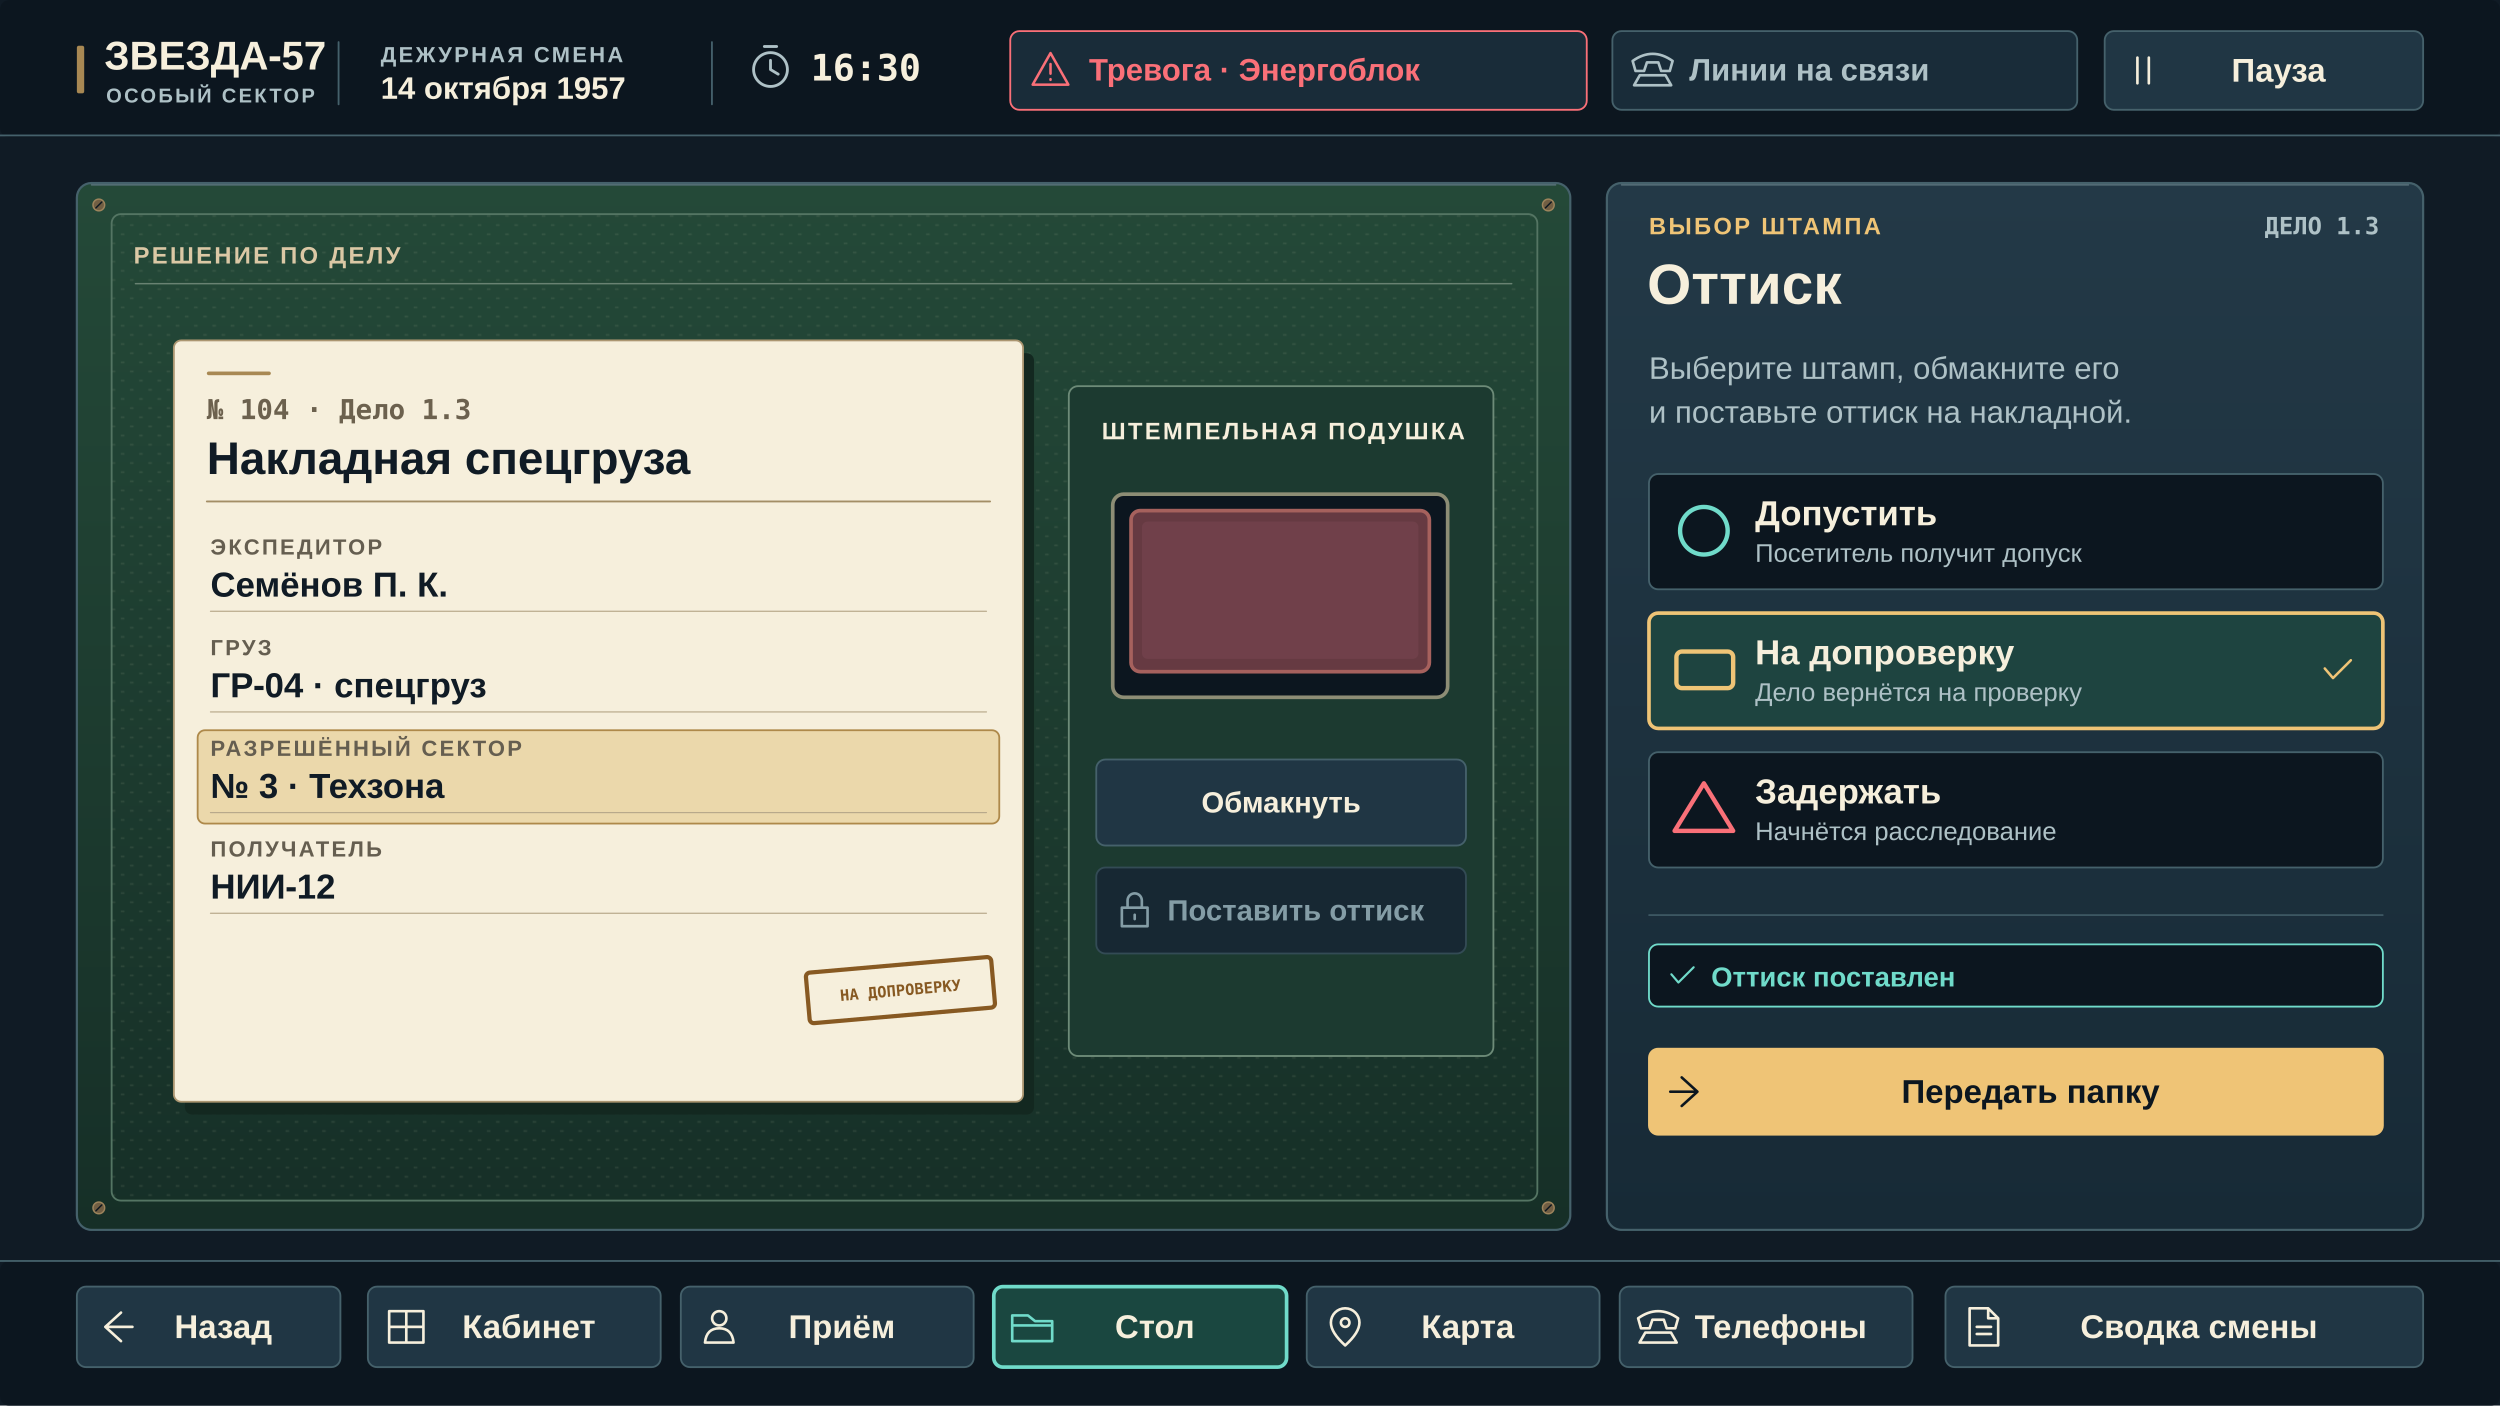
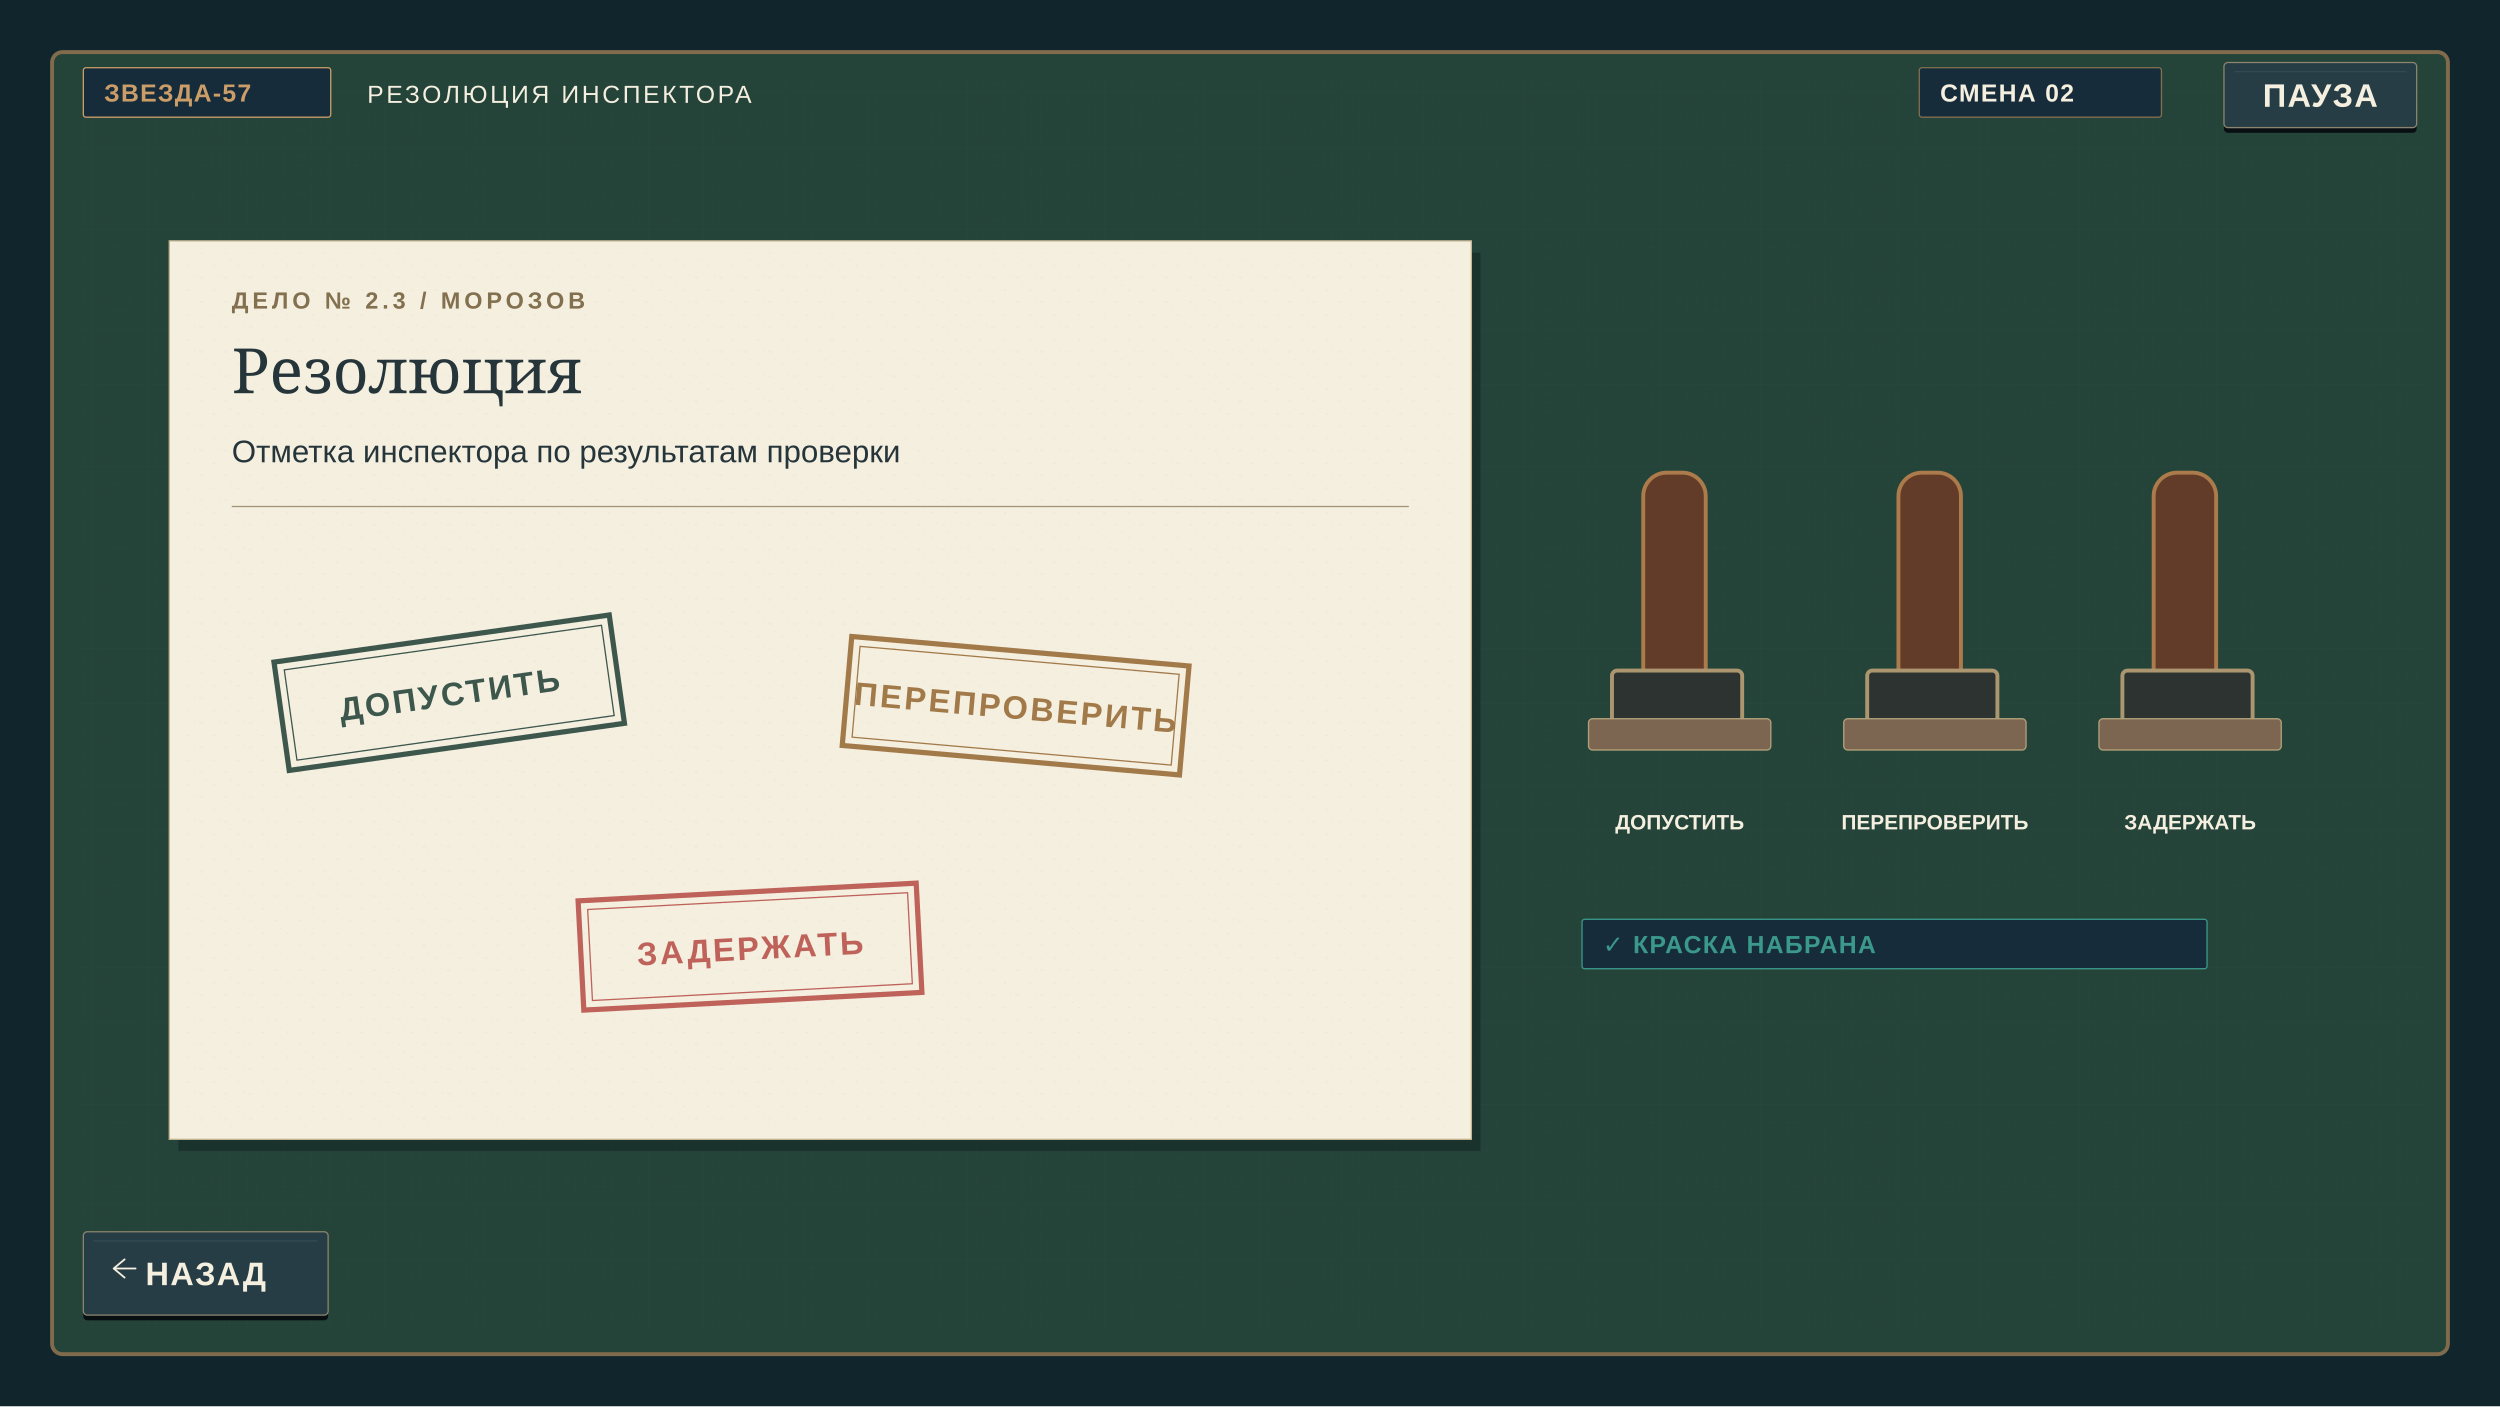
- <svg xmlns="http://www.w3.org/2000/svg" width="1366" height="768" viewBox="0 0 1366 768" role="img" aria-label="UI-013 · Оттиск и выбор штампа">
+ <svg xmlns="http://www.w3.org/2000/svg" width="1920" height="1080" viewBox="0 0 1920 1080" role="img" aria-label="Состояние штампа и оттиска">
  <defs>
-     <linearGradient id="enamel" x2="0" y2="1">
-       <stop stop-color="#233947" />
-       <stop offset="1" stop-color="#172a36" />
-     </linearGradient>
-     <linearGradient id="desk" x2="0" y2="1">
-       <stop stop-color="#244938" />
-       <stop offset="1" stop-color="#162f27" />
-     </linearGradient>
-     <linearGradient id="glass" x2="0" y2="1">
-       <stop stop-color="#476278" />
-       <stop offset="1" stop-color="#1b3443" />
-     </linearGradient>
-     <linearGradient id="vignette">
-       <stop stop-color="#0c161f" />
-       <stop offset=".52" stop-color="#0c161f" stop-opacity=".94" />
-       <stop offset="1" stop-color="#0c161f" stop-opacity=".06" />
-     </linearGradient>
-     <linearGradient id="fade" x2="0" y2="1">
-       <stop stop-color="#0c161f" stop-opacity=".06" />
-       <stop offset="1" stop-color="#0c161f" stop-opacity=".85" />
-     </linearGradient>
-     <pattern id="grid" width="28" height="28" patternUnits="userSpaceOnUse">
-       <path d="M28 0H0V28" stroke="#5d7885" fill="none" opacity=".17" />
+     <pattern id="papergrain" width="19" height="19" patternUnits="userSpaceOnUse">
+       <path d="M1 4h3M11 14h2M6 10h1M16 3h1" stroke="#887A5A" stroke-width=".5" opacity=".5" />
    </pattern>
-     <pattern id="feltGrain" width="10" height="10" patternUnits="userSpaceOnUse">
-       <path d="M1 3H3M6 8H8" stroke="#93a48a" stroke-opacity=".15" fill="none" />
+     <pattern id="felt" width="7" height="7" patternUnits="userSpaceOnUse">
+       <path d="M0 1h7M1 0v7" stroke="#728069" opacity=".1" stroke-width=".5" />
    </pattern>
-     <clipPath id="scene">
-       <rect x="43" y="101" width="814" height="570" rx="7" />
-     </clipPath>
-     <style>text{font-family:"Segoe UI",Arial,sans-serif;pointer-events:none}.serif{font-family:Georgia,"Times New Roman",serif}.mono{font-family:Consolas,monospace}.overline{letter-spacing:1.25px}.hot[data-action]{cursor:pointer}.hot:focus-visible{outline:none}.hot[data-action]:hover&gt;.focus-shape,.hot[data-action]:focus-visible&gt;.focus-shape{stroke:#efc476;stroke-width:2.6}.hot[aria-disabled]{cursor:default}.hairline{vector-effect:non-scaling-stroke}</style>
  </defs>
-   <rect x="0" y="0" width="1366" height="768" rx="0" fill="#101b25" stroke="none" stroke-width="1" />
-   <rect x="42" y="100" width="816" height="572" rx="8" fill="url(#desk)" stroke="#45616b" stroke-width="1.2" />
-   <path d="M50 101L850 101" fill="none" stroke="#59717b" stroke-width="0.8" stroke-linecap="round" />
-   <circle cx="54" cy="112" r="3.2" fill="#715e43" stroke="#9d845c" stroke-width="0.8" />
-   <path d="M52.4 113.6L55.6 110.4" fill="none" stroke="#0c161f" stroke-width="0.8" stroke-linecap="round" />
-   <circle cx="846" cy="112" r="3.2" fill="#715e43" stroke="#9d845c" stroke-width="0.8" />
-   <path d="M844.4 113.6L847.6 110.4" fill="none" stroke="#0c161f" stroke-width="0.8" stroke-linecap="round" />
-   <circle cx="54" cy="660" r="3.2" fill="#715e43" stroke="#9d845c" stroke-width="0.8" />
-   <path d="M52.4 661.6L55.6 658.4" fill="none" stroke="#0c161f" stroke-width="0.8" stroke-linecap="round" />
-   <circle cx="846" cy="660" r="3.2" fill="#715e43" stroke="#9d845c" stroke-width="0.8" />
-   <path d="M844.4 661.6L847.6 658.4" fill="none" stroke="#0c161f" stroke-width="0.8" stroke-linecap="round" />
-   <rect x="61" y="117" width="779" height="539" rx="5" fill="url(#feltGrain)" stroke="#547563" stroke-width="1" />
-   <text x="73" y="144" font-size="13" fill="#dbc8a5" font-weight="700" text-anchor="start" class="overline">РЕШЕНИЕ ПО ДЕЛУ</text>
-   <path d="M74 155L826 155" fill="none" stroke="#698272" stroke-width="0.8" stroke-linecap="round" />
-   <rect x="101" y="193" width="464" height="416" rx="4" fill="#132820" stroke="none" stroke-width="1" />
-   <rect x="95" y="186" width="464" height="416" rx="4" fill="#f6efdc" stroke="#ab9671" stroke-width="1" class="focus-shape" />
-   <rect x="113" y="203" width="35" height="2" rx="1" fill="#a88853" stroke="none" stroke-width="1" />
-   <text x="113" y="229" font-size="15" fill="#6c614e" font-weight="700" text-anchor="start" class="mono">№ 104 · Дело 1.3</text>
-   <text x="113" y="259" font-size="25" fill="#101b25" font-weight="760" text-anchor="start">Накладная спецгруза</text>
-   <path d="M113 274L541 274" fill="none" stroke="#a38e66" stroke-width="1" stroke-linecap="round" />
-   <text x="115" y="303" font-size="12" fill="#655e50" font-weight="720" text-anchor="start" class="overline">ЭКСПЕДИТОР</text>
-   <text x="115" y="326" font-size="19" fill="#101b25" font-weight="650" text-anchor="start">Семёнов П. К.</text>
-   <path d="M115 334L539 334" fill="none" stroke="#b8a98b" stroke-width="0.65" stroke-linecap="round" />
-   <text x="115" y="358" font-size="12" fill="#655e50" font-weight="720" text-anchor="start" class="overline">ГРУЗ</text>
-   <text x="115" y="381" font-size="19" fill="#101b25" font-weight="650" text-anchor="start">ГР‑04 · спецгруз</text>
-   <path d="M115 389L539 389" fill="none" stroke="#b8a98b" stroke-width="0.65" stroke-linecap="round" />
-   <rect x="108" y="399" width="438" height="51" rx="4" fill="#ebd8ab" stroke="#ae894a" stroke-width="1" />
-   <text x="115" y="413" font-size="12" fill="#655e50" font-weight="720" text-anchor="start" class="overline">РАЗРЕШЁННЫЙ СЕКТОР</text>
-   <text x="115" y="436" font-size="19" fill="#101b25" font-weight="650" text-anchor="start">№ 3 · Техзона</text>
-   <path d="M115 444L539 444" fill="none" stroke="#b8a98b" stroke-width="0.65" stroke-linecap="round" />
-   <text x="115" y="468" font-size="12" fill="#655e50" font-weight="720" text-anchor="start" class="overline">ПОЛУЧАТЕЛЬ</text>
-   <text x="115" y="491" font-size="19" fill="#101b25" font-weight="650" text-anchor="start">НИИ‑12</text>
-   <path d="M115 499L539 499" fill="none" stroke="#b8a98b" stroke-width="0.65" stroke-linecap="round" />
-   <g transform="translate(492 541) rotate(-5) scale(0.77)">
-     <rect x="-66" y="-18" width="132" height="36" rx="3" fill="none" stroke="#875922" stroke-width="3" />
-     <text x="0" y="4" font-size="11" fill="#875922" font-weight="810" text-anchor="middle" class="mono">НА ДОПРОВЕРКУ</text>
+   <rect x="0" y="0" width="1920" height="1080" rx="0" fill="#10252C" stroke="none" stroke-width="1" />
+   <rect x="40" y="40" width="1840" height="1000" rx="8" fill="#244339" stroke="#806C4D" stroke-width="3" />
+   <rect x="58" y="58" width="1804" height="964" rx="0" fill="url(#felt)" stroke="none" stroke-width="1" opacity=".45" />
+   <rect x="64" y="52" width="190" height="38" rx="2" fill="#172C3A" stroke="#CB9E69" stroke-width="1" />
+   <text x="80" y="78" font-family="Arial, sans-serif" font-size="19" fill="#CB9E69" font-weight="600" text-anchor="start" letter-spacing="1">ЗВЕЗДА-57</text>
+   <text x="282" y="79" font-family="Arial, sans-serif" font-size="19" fill="#F5EFE0" font-weight="400" text-anchor="start" letter-spacing="2">РЕЗОЛЮЦИЯ ИНСПЕКТОРА</text>
+   <rect x="1474" y="52" width="186" height="38" rx="2" fill="#172C3A" stroke="#82704F" stroke-width="1" />
+   <text x="1490" y="78" font-family="Arial, sans-serif" font-size="19" fill="#F5EFE0" font-weight="600" text-anchor="start" letter-spacing="1">СМЕНА 02</text>
+   <rect x="1708" y="52" width="148" height="50" rx="3" fill="#080F13" stroke="none" stroke-width="1" />
+   <rect x="1708" y="48" width="148" height="50" rx="3" fill="#263D45" stroke="#8C846E" stroke-width="1" />
+   <line x1="1716" y1="55" x2="1848" y2="55" stroke="#63706B" stroke-width="1" opacity=".25" />
+   <text x="1782.0" y="82.0" font-family="Arial, sans-serif" font-size="25" fill="#F5EFE0" font-weight="600" text-anchor="middle" letter-spacing="1">ПАУЗА</text>
+   <rect x="137" y="194" width="1000" height="690" rx="0" fill="#050B0E" stroke="none" stroke-width="1" opacity=".3" />
+   <rect x="130" y="185" width="1000" height="690" rx="0" fill="#F5EFE0" stroke="#C4B693" stroke-width="1" />
+   <rect x="139" y="194" width="982" height="672" rx="0" fill="url(#papergrain)" stroke="none" stroke-width="1" opacity=".2" />
+   <text x="178" y="237" font-family="Arial, sans-serif" font-size="18" fill="#82704F" font-weight="600" text-anchor="start" letter-spacing="3">ДЕЛО № 2.3 / МОРОЗОВ</text>
+   <text x="178" y="302" font-family="Georgia, serif" font-size="48" fill="#25353A" font-weight="400" text-anchor="start" letter-spacing="0">Резолюция</text>
+   <text x="178" y="355" font-family="Arial, sans-serif" font-size="24" fill="#25353A" font-weight="400" text-anchor="start" letter-spacing="0">Отметка инспектора по результатам проверки</text>
+   <line x1="178" y1="389" x2="1082" y2="389" stroke="#A29578" stroke-width="1" />
+   <g transform="rotate(-8 345 532)" opacity=".88">
+     <rect x="215" y="490" width="260" height="84" rx="0" fill="none" stroke="#244339" stroke-width="4" />
+     <rect x="222" y="497" width="246" height="70" rx="0" fill="none" stroke="#244339" stroke-width="1" />
+     <text x="345" y="542" font-family="Arial, sans-serif" font-size="25" fill="#244339" font-weight="600" text-anchor="middle" letter-spacing="2">ДОПУСТИТЬ</text>
  </g>
-   <rect x="584" y="211" width="232" height="366" rx="5" fill="#1c3a30" stroke="#6d8b78" stroke-width="1" />
-   <text x="602" y="240" font-size="13" fill="#f6efdc" font-weight="700" text-anchor="start" class="overline">ШТЕМПЕЛЬНАЯ ПОДУШКА</text>
-   <rect x="608" y="270" width="183" height="111" rx="6" fill="#0c161f" stroke="#8d8d75" stroke-width="2" />
-   <rect x="618" y="279" width="163" height="88" rx="5" fill="#663a42" stroke="#a6615d" stroke-width="2" />
-   <rect x="624" y="285" width="151" height="75" rx="3" fill="#70404a" stroke="none" stroke-width="1" />
-   <g class="hot" role="button" aria-label="Обмакнуть">
-     <rect x="599" y="415" width="202" height="47" rx="5" fill="#203644" stroke="#45616b" stroke-width="1" class="focus-shape" />
-     <text x="700" y="443.94" font-size="16" fill="#f6efdc" font-weight="650" text-anchor="middle">Обмакнуть</text>
+   <g transform="rotate(5 780 542)" opacity=".88">
+     <rect x="650" y="500" width="260" height="84" rx="0" fill="none" stroke="#976B36" stroke-width="4" />
+     <rect x="657" y="507" width="246" height="70" rx="0" fill="none" stroke="#976B36" stroke-width="1" />
+     <text x="780" y="552" font-family="Arial, sans-serif" font-size="25" fill="#976B36" font-weight="600" text-anchor="middle" letter-spacing="2">ПЕРЕПРОВЕРИТЬ</text>
  </g>
-   <g class="hot" role="button" aria-label="Поставить оттиск" aria-disabled="true">
-     <rect x="599" y="474" width="202" height="47" rx="5" fill="#172833" stroke="#334b55" stroke-width="1" class="focus-shape" />
-     <g transform="translate(620 497.5) scale(0.78)">
-       <path d="M-9 -2H9V11H-9ZM-5 -2V-7A5 5 0 1 1 5 -7V-2M0 3V6" fill="none" stroke="#849da6" stroke-width="1.85" stroke-linecap="round" stroke-linejoin="round" />
-     </g>
-     <text x="708" y="502.94" font-size="16" fill="#849da6" font-weight="650" text-anchor="middle">Поставить оттиск</text>
+   <g transform="rotate(-3 576 727)" opacity=".88">
+     <rect x="446" y="685" width="260" height="84" rx="0" fill="none" stroke="#B64F49" stroke-width="4" />
+     <rect x="453" y="692" width="246" height="70" rx="0" fill="none" stroke="#B64F49" stroke-width="1" />
+     <text x="576" y="737" font-family="Arial, sans-serif" font-size="25" fill="#B64F49" font-weight="600" text-anchor="middle" letter-spacing="2">ЗАДЕРЖАТЬ</text>
  </g>
-   <rect x="878" y="100" width="446" height="572" rx="8" fill="url(#enamel)" stroke="#45616b" stroke-width="1.2" />
-   <path d="M886 101L1316 101" fill="none" stroke="#59717b" stroke-width="0.8" stroke-linecap="round" />
-   <text x="901" y="128" font-size="13" fill="#efc476" font-weight="700" text-anchor="start" class="overline">ВЫБОР ШТАМПА</text>
-   <text x="900" y="166" font-size="31" fill="#f6efdc" font-weight="690" text-anchor="start">Оттиск</text>
-   <text x="1300" y="128" font-size="13" fill="#aec1c6" font-weight="650" text-anchor="end" class="mono">ДЕЛО 1.3</text>
-   <text x="901" y="207" font-size="17" fill="#aec1c6" font-weight="450" text-anchor="start">Выберите штамп, обмакните его</text>
-   <text x="901" y="231" font-size="17" fill="#aec1c6" font-weight="450" text-anchor="start">и поставьте оттиск на накладной.</text>
-   <g class="hot" role="button" aria-label="Допустить">
-     <rect x="901" y="259" width="401" height="63" rx="5" fill="#0c161f" stroke="#45616b" stroke-width="1" class="focus-shape" />
-     <circle cx="931" cy="290" r="13" fill="none" stroke="#70dbca" stroke-width="2.4" />
-     <text x="959" y="287" font-size="19" fill="#f6efdc" font-weight="720" text-anchor="start">Допустить</text>
-     <text x="959" y="307" font-size="14" fill="#aec1c6" font-weight="540" text-anchor="start">Посетитель получит допуск</text>
-   </g>
-   <g class="hot" role="button" aria-label="На допроверку">
-     <rect x="901" y="335" width="401" height="63" rx="5" fill="#1e4440" stroke="#efc476" stroke-width="2" class="focus-shape" />
-     <rect x="916" y="356" width="31" height="20" rx="3" fill="none" stroke="#efc476" stroke-width="2.4" />
-     <text x="959" y="363" font-size="19" fill="#f6efdc" font-weight="720" text-anchor="start">На допроверку</text>
-     <text x="959" y="383" font-size="14" fill="#aec1c6" font-weight="540" text-anchor="start">Дело вернётся на проверку</text>
-     <g transform="translate(1277 366) scale(0.75)">
-       <path d="M-9 -1L-3 6L10 -7" fill="none" stroke="#efc476" stroke-width="1.85" stroke-linecap="round" stroke-linejoin="round" />
-     </g>
-   </g>
-   <g class="hot" role="button" aria-label="Задержать">
-     <rect x="901" y="411" width="401" height="63" rx="5" fill="#0c161f" stroke="#45616b" stroke-width="1" class="focus-shape" />
-     <path d="M931 428l16 26h-32Z" fill="none" stroke="#fa7078" stroke-width="2.4" stroke-linecap="round" stroke-linejoin="round" />
-     <text x="959" y="439" font-size="19" fill="#f6efdc" font-weight="720" text-anchor="start">Задержать</text>
-     <text x="959" y="459" font-size="14" fill="#aec1c6" font-weight="540" text-anchor="start">Начнётся расследование</text>
-   </g>
-   <path d="M901 500L1302 500" fill="none" stroke="#45616b" stroke-width="0.8" stroke-linecap="round" />
-   <rect x="901" y="516" width="401" height="34" rx="5" fill="#0c161f" stroke="#70dbca" stroke-width="1" />
-   <g transform="translate(919 533) scale(0.64)">
-     <path d="M-9 -1L-3 6L10 -7" fill="none" stroke="#70dbca" stroke-width="1.85" stroke-linecap="round" stroke-linejoin="round" />
-   </g>
-   <text x="935" y="539" font-size="15" fill="#70dbca" font-weight="680" text-anchor="start">Оттиск поставлен</text>
-   <g class="hot" role="button" aria-label="Передать папку">
-     <rect x="901" y="573" width="401" height="47" rx="5" fill="#efc476" stroke="#efc476" stroke-width="1" class="focus-shape" />
-     <g transform="translate(922 596.5) scale(0.78)">
-       <path d="M-4 -10L7 0L-4 10M7 0H-12" fill="none" stroke="#0c161f" stroke-width="1.85" stroke-linecap="round" stroke-linejoin="round" />
-     </g>
-     <text x="1109.5" y="602.62" font-size="18" fill="#0c161f" font-weight="650" text-anchor="middle">Передать папку</text>
-   </g>
-   <rect x="0" y="0" width="1366" height="75" rx="5" fill="#0c161f" stroke="none" stroke-width="1" />
-   <path d="M0 74L1366 74" fill="none" stroke="#45616b" stroke-width="1" stroke-linecap="round" />
-   <rect x="42" y="25" width="4" height="26" rx="1" fill="#a88853" stroke="none" stroke-width="1" />
-   <text x="57" y="38" font-size="22" fill="#f6efdc" font-weight="790" text-anchor="start">ЗВЕЗДА‑57</text>
-   <text x="58" y="56" font-size="11" fill="#aec1c6" font-weight="660" text-anchor="start" class="overline">ОСОБЫЙ СЕКТОР</text>
-   <path d="M185 23L185 57" fill="none" stroke="#45616b" stroke-width="1" stroke-linecap="round" />
-   <text x="208" y="34" font-size="12" fill="#aec1c6" font-weight="680" text-anchor="start" class="overline">ДЕЖУРНАЯ СМЕНА</text>
-   <text x="208" y="54" font-size="17" fill="#f6efdc" font-weight="650" text-anchor="start">14 октября 1957</text>
-   <path d="M389 23L389 57" fill="none" stroke="#45616b" stroke-width="1" stroke-linecap="round" />
-   <g transform="translate(421 38) scale(0.84)">
-     <path d="M0 -11A11 11 0 1 1 0 11A11 11 0 1 1 0 -11M0 -6V0L5 3M-4 -15H4" fill="none" stroke="#aec1c6" stroke-width="1.85" stroke-linecap="round" stroke-linejoin="round" />
-   </g>
-   <text x="443" y="44" font-size="20" fill="#f6efdc" font-weight="700" text-anchor="start" class="mono">16:30</text>
-   <g class="hot" role="button" aria-label="Тревога · Энергоблок">
-     <rect x="552" y="17" width="315" height="43" rx="5" fill="#192c39" stroke="#fa7078" stroke-width="1" class="focus-shape" />
-     <g transform="translate(574 38) scale(0.75)">
-       <path d="M0 -12L13 11H-13ZM0 -4V3M0 7V7.5" fill="none" stroke="#fa7078" stroke-width="1.85" stroke-linecap="round" stroke-linejoin="round" />
-     </g>
-     <text x="595" y="44" font-size="17" fill="#fa7078" font-weight="680" text-anchor="start">Тревога · Энергоблок</text>
-   </g>
-   <g class="hot" role="button" aria-label="Линии на связи">
-     <rect x="881" y="17" width="254" height="43" rx="5" fill="#192c39" stroke="#45616b" stroke-width="1" class="focus-shape" />
-     <g transform="translate(903 38) scale(0.78)">
-       <path d="M-14 -6Q0 -16 14 -6L12 1H6L4 -5H-4L-6 1H-12ZM-9 4H9L13 11H-13Z" fill="none" stroke="#aec1c6" stroke-width="1.85" stroke-linecap="round" stroke-linejoin="round" />
-     </g>
-     <text x="923" y="44" font-size="17" fill="#aec1c6" font-weight="670" text-anchor="start">Линии на связи</text>
-   </g>
-   <g class="hot" role="button" aria-label="Пауза">
-     <rect x="1150" y="17" width="174" height="43" rx="5" fill="#203644" stroke="#45616b" stroke-width="1" class="focus-shape" />
-     <g transform="translate(1171 38.5) scale(0.78)">
-       <path d="M-4 -9V9M4 -9V9" fill="none" stroke="#f6efdc" stroke-width="1.85" stroke-linecap="round" stroke-linejoin="round" />
-     </g>
-     <text x="1245" y="44.62" font-size="18" fill="#f6efdc" font-weight="650" text-anchor="middle">Пауза</text>
-   </g>
-   <rect x="0" y="689" width="1366" height="79" rx="5" fill="#0c161f" stroke="none" stroke-width="1" />
-   <path d="M0 689L1366 689" fill="none" stroke="#45616b" stroke-width="1" stroke-linecap="round" />
-   <g class="hot" role="button" aria-label="Назад">
-     <rect x="42" y="703" width="144" height="44" rx="5" fill="#203644" stroke="#45616b" stroke-width="1" class="focus-shape" />
-     <g transform="translate(63 725) scale(0.78)">
-       <path d="M4 -10L-7 0L4 10M-7 0H12" fill="none" stroke="#f6efdc" stroke-width="1.85" stroke-linecap="round" stroke-linejoin="round" />
-     </g>
-     <text x="122" y="731.12" font-size="18" fill="#f6efdc" font-weight="650" text-anchor="middle">Назад</text>
-   </g>
-   <g class="hot" role="button" aria-label="Кабинет">
-     <rect x="201" y="703" width="160" height="44" rx="5" fill="#203644" stroke="#45616b" stroke-width="1" class="focus-shape" />
-     <g transform="translate(222 725) scale(0.78)">
-       <path d="M-12 -11H12V11H-12ZM0 -11V11M-12 0H12" fill="none" stroke="#f6efdc" stroke-width="1.85" stroke-linecap="round" stroke-linejoin="round" />
-     </g>
-     <text x="289" y="731.12" font-size="18" fill="#f6efdc" font-weight="650" text-anchor="middle">Кабинет</text>
-   </g>
-   <g class="hot" role="button" aria-label="Приём">
-     <rect x="372" y="703" width="160" height="44" rx="5" fill="#203644" stroke="#45616b" stroke-width="1" class="focus-shape" />
-     <g transform="translate(393 725) scale(0.78)">
-       <path d="M-5 -6A5 5 0 1 0 5 -6A5 5 0 1 0 -5 -6M-10 11Q-9 1 0 1Q9 1 10 11Z" fill="none" stroke="#f6efdc" stroke-width="1.85" stroke-linecap="round" stroke-linejoin="round" />
-     </g>
-     <text x="460" y="731.12" font-size="18" fill="#f6efdc" font-weight="650" text-anchor="middle">Приём</text>
-   </g>
-   <g class="hot" role="button" aria-label="Стол">
-     <rect x="543" y="703" width="160" height="44" rx="5" fill="#1a4740" stroke="#70dbca" stroke-width="2" class="focus-shape" />
-     <g transform="translate(564 725) scale(0.78)">
-       <path d="M-14 -8H-3L2 -4H14V10H-14ZM-14 -1H14" fill="none" stroke="#70dbca" stroke-width="1.85" stroke-linecap="round" stroke-linejoin="round" />
-     </g>
-     <text x="631" y="731.12" font-size="18" fill="#f6efdc" font-weight="650" text-anchor="middle">Стол</text>
-   </g>
-   <g class="hot" role="button" aria-label="Карта">
-     <rect x="714" y="703" width="160" height="44" rx="5" fill="#203644" stroke="#45616b" stroke-width="1" class="focus-shape" />
-     <g transform="translate(735 725) scale(0.78)">
-       <path d="M0 13Q-10 4 -10 -3A10 10 0 1 1 10 -3Q10 4 0 13ZM-3 -3A3 3 0 1 0 3 -3A3 3 0 1 0 -3 -3" fill="none" stroke="#f6efdc" stroke-width="1.85" stroke-linecap="round" stroke-linejoin="round" />
-     </g>
-     <text x="802" y="731.12" font-size="18" fill="#f6efdc" font-weight="650" text-anchor="middle">Карта</text>
-   </g>
-   <g class="hot" role="button" aria-label="Телефоны">
-     <rect x="885" y="703" width="160" height="44" rx="5" fill="#203644" stroke="#45616b" stroke-width="1" class="focus-shape" />
-     <g transform="translate(906 725) scale(0.78)">
-       <path d="M-14 -6Q0 -16 14 -6L12 1H6L4 -5H-4L-6 1H-12ZM-9 4H9L13 11H-13Z" fill="none" stroke="#f6efdc" stroke-width="1.85" stroke-linecap="round" stroke-linejoin="round" />
-     </g>
-     <text x="973" y="731.12" font-size="18" fill="#f6efdc" font-weight="650" text-anchor="middle">Телефоны</text>
-   </g>
-   <g class="hot" role="button" aria-label="Сводка смены">
-     <rect x="1063" y="703" width="261" height="44" rx="5" fill="#203644" stroke="#45616b" stroke-width="1" class="focus-shape" />
-     <g transform="translate(1084 725) scale(0.78)">
-       <path d="M-10 -13H3L10 -6V13H-10ZM3 -13V-6H10M-5 0H5M-5 5H5" fill="none" stroke="#f6efdc" stroke-width="1.85" stroke-linecap="round" stroke-linejoin="round" />
-     </g>
-     <text x="1201.5" y="731.12" font-size="18" fill="#f6efdc" font-weight="650" text-anchor="middle">Сводка смены</text>
+   <rect x="1262" y="363" width="48" height="175" rx="18" fill="#623C28" stroke="#AC7B4B" stroke-width="3" />
+   <rect x="1238" y="515" width="100" height="40" rx="4" fill="#2C3330" stroke="#AB966F" stroke-width="3" />
+   <rect x="1220" y="552" width="140" height="24" rx="3" fill="#7C6651" stroke="#B3A279" stroke-width="1" />
+   <text x="1290" y="637" font-family="Arial, sans-serif" font-size="16" fill="#F5EFE0" font-weight="600" text-anchor="middle" letter-spacing="0">ДОПУСТИТЬ</text>
+   <rect x="1458" y="363" width="48" height="175" rx="18" fill="#623C28" stroke="#AC7B4B" stroke-width="3" />
+   <rect x="1434" y="515" width="100" height="40" rx="4" fill="#2C3330" stroke="#AB966F" stroke-width="3" />
+   <rect x="1416" y="552" width="140" height="24" rx="3" fill="#7C6651" stroke="#B3A279" stroke-width="1" />
+   <text x="1486" y="637" font-family="Arial, sans-serif" font-size="16" fill="#F5EFE0" font-weight="600" text-anchor="middle" letter-spacing="0">ПЕРЕПРОВЕРИТЬ</text>
+   <rect x="1654" y="363" width="48" height="175" rx="18" fill="#623C28" stroke="#AC7B4B" stroke-width="3" />
+   <rect x="1630" y="515" width="100" height="40" rx="4" fill="#2C3330" stroke="#AB966F" stroke-width="3" />
+   <rect x="1612" y="552" width="140" height="24" rx="3" fill="#7C6651" stroke="#B3A279" stroke-width="1" />
+   <text x="1682" y="637" font-family="Arial, sans-serif" font-size="16" fill="#F5EFE0" font-weight="600" text-anchor="middle" letter-spacing="0">ЗАДЕРЖАТЬ</text>
+   <rect x="1215" y="706" width="480" height="38" rx="2" fill="#172C3A" stroke="#3A998A" stroke-width="1" />
+   <text x="1231" y="732" font-family="Arial, sans-serif" font-size="19" fill="#3A998A" font-weight="600" text-anchor="start" letter-spacing="1">✓  КРАСКА НАБРАНА</text>
+   <rect x="64" y="950" width="188" height="64" rx="3" fill="#080F13" stroke="none" stroke-width="1" />
+   <rect x="64" y="946" width="188" height="64" rx="3" fill="#263D45" stroke="#8C846E" stroke-width="1" />
+   <line x1="72" y1="953" x2="244" y2="953" stroke="#63706B" stroke-width="1" opacity=".25" />
+   <text x="158.0" y="987.0" font-family="Arial, sans-serif" font-size="25" fill="#F5EFE0" font-weight="600" text-anchor="middle" letter-spacing="1">НАЗАД</text>
+   <g transform="translate(81 963) scale(0.7)" fill="none" stroke="#F5EFE0" stroke-width="2" stroke-linecap="round" stroke-linejoin="round">
+     <path d="M21 6 9 16l12 10M9 16h24" />
  </g>
</svg>
